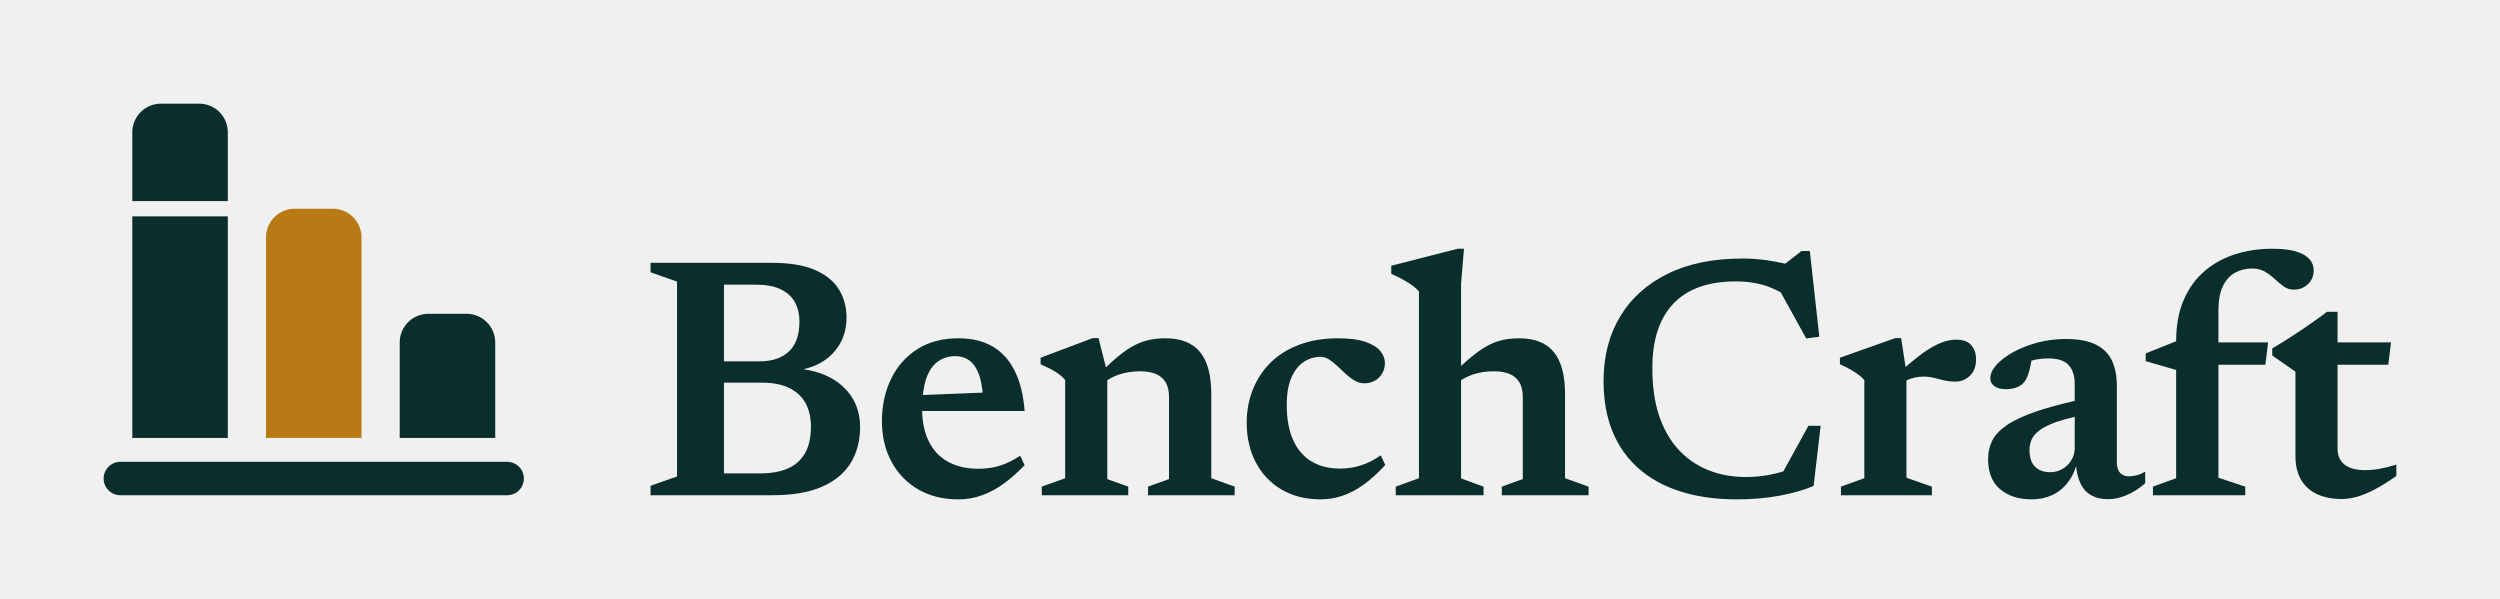
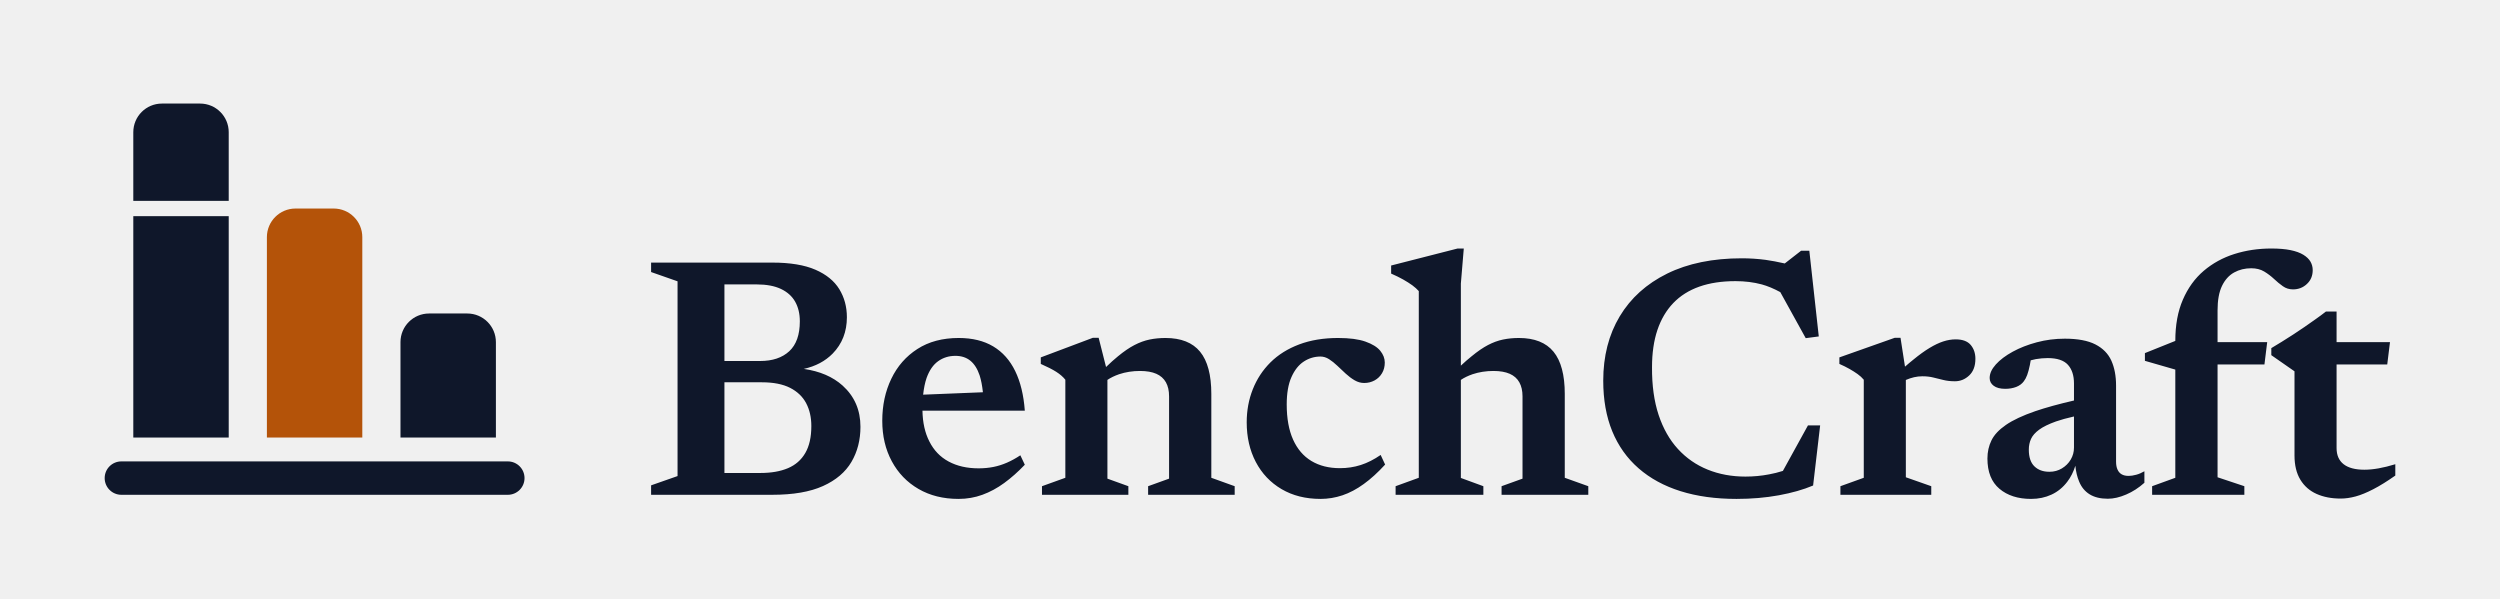
- <svg xmlns="http://www.w3.org/2000/svg" viewBox="-30.15 -144.05 727.18 174.20" role="img" aria-label="BenchCraft">
+ <svg xmlns="http://www.w3.org/2000/svg" viewBox="-30.15 -144.05 727.18 174.20" width="727" height="174" role="img" aria-label="BenchCraft">
  <g transform="translate(-5.56 -125.01) scale(1.38902)">
-     <defs>
-       <mask id="e1-cut" maskUnits="userSpaceOnUse" x="0" y="0" width="96" height="96">
-         <rect width="96" height="96" fill="#fff" />
-         <rect x="8" y="28.4" width="24" height="3.2" fill="#000" />
-       </mask>
-     </defs>
-     <path d="M10 78V14A6 6 0 0 1 16 8H24A6 6 0 0 1 30 14V78Z" fill="#0A2E2B" mask="url(#e1-cut)" />
-     <path d="M38 78V36A6 6 0 0 1 44 30H52A6 6 0 0 1 58 36V78Z" fill="#B87A14" />
-     <path d="M66 78V58A6 6 0 0 1 72 52H80A6 6 0 0 1 86 58V78Z" fill="#0A2E2B" />
-     <rect x="4" y="83" width="88" height="7" rx="3.5" fill="#0A2E2B" />
+     <path d="M10 28.4V14A6 6 0 0 1 16 8H24A6 6 0 0 1 30 14V28.4H10Z" fill="#0F172A" />
+     <path d="M10 78V31.6H30V78H10Z" fill="#0F172A" />
+     <path d="M38 78V36A6 6 0 0 1 44 30H52A6 6 0 0 1 58 36V78Z" fill="#B45309" />
+     <path d="M66 78V58A6 6 0 0 1 72 52H80A6 6 0 0 1 86 58V78Z" fill="#0F172A" />
+     <rect x="4" y="83" width="88" height="7" rx="3.5" fill="#0F172A" />
  </g>
-   <path transform="translate(155.08 0)" d="M39.3 0L4 0L4 -2.75L11.7 -5.45L11.7 -62.15L4 -64.85L4 -67.6L39.3 -67.6Q47.05 -67.6 51.83 -65.53Q56.6 -63.45 58.8 -59.85Q61 -56.25 61 -51.7L61 -51.7Q61 -45.35 56.85 -41.1L56.85 -41.1Q53.6 -37.8 48.45 -36.65L48.45 -36.65Q55.45 -35.65 59.75 -31.8L59.75 -31.8Q64.95 -27.1 64.95 -19.8L64.95 -19.8Q64.95 -14.05 62.33 -9.58Q59.7 -5.1 54.05 -2.55Q48.4 0 39.3 0L39.3 0M36.25 -32.75L25.35 -32.75L25.35 -6.35L35.85 -6.35Q40.55 -6.35 43.85 -7.75Q47.15 -9.15 48.9 -12.18Q50.65 -15.2 50.65 -20L50.65 -20Q50.65 -23.8 49.15 -26.65Q47.65 -29.5 44.48 -31.13Q41.3 -32.75 36.25 -32.75L36.25 -32.75M34.7 -61.25L25.35 -61.25L25.35 -38.95L35.75 -38.95Q41.15 -38.95 44.23 -41.8Q47.3 -44.65 47.3 -50.5L47.3 -50.5Q47.3 -53.8 45.95 -56.2Q44.6 -58.6 41.8 -59.93Q39 -61.25 34.7 -61.25L34.7 -61.25M93.55 -45.65L93.55 -45.65Q99.5 -45.65 103.6 -43.2Q107.7 -40.75 110 -36.02Q112.3 -31.3 112.8 -24.5L112.8 -24.5L83 -24.5Q83.1 -19.25 85 -15.55L85 -15.55Q86.95 -11.65 90.63 -9.68Q94.3 -7.7 99.35 -7.7L99.35 -7.7Q101.6 -7.7 103.63 -8.1Q105.65 -8.5 107.6 -9.35Q109.55 -10.2 111.5 -11.5L111.5 -11.5L112.8 -8.75Q109.85 -5.65 106.8 -3.43Q103.75 -1.2 100.45 0Q97.15 1.2 93.5 1.2L93.5 1.2Q86.85 1.2 81.85 -1.7Q76.85 -4.6 74.08 -9.75Q71.3 -14.9 71.3 -21.55L71.3 -21.55Q71.3 -28.3 73.93 -33.77Q76.55 -39.25 81.53 -42.45Q86.5 -45.65 93.55 -45.65M83.2 -29.15L83.2 -29.15L100.6 -29.85Q100.3 -32.7 99.65 -34.75L99.65 -34.75Q98.7 -37.6 96.95 -39.03Q95.2 -40.45 92.6 -40.45L92.6 -40.45Q89.75 -40.45 87.58 -38.9Q85.4 -37.35 84.2 -34L84.2 -34Q83.5 -31.95 83.2 -29.15M148.7 0L148.7 -2.5L154.8 -4.7L154.8 -28.65Q154.8 -31.1 153.88 -32.75Q152.95 -34.4 151.08 -35.23Q149.2 -36.05 146.35 -36.05L146.35 -36.05Q143.1 -36.05 140.25 -35.1L140.25 -35.1Q138.25 -34.4 136.85 -33.45L136.85 -33.45L136.85 -4.7L142.95 -2.5L142.95 0L117.8 0L117.8 -2.5L124.6 -4.95L124.6 -33.5Q123.6 -34.75 121.95 -35.8Q120.3 -36.85 117.45 -38.1L117.45 -38.1L117.45 -40L132.6 -45.7L134.3 -45.7L136.45 -37.2Q138.3 -39 139.9 -40.3L139.9 -40.3Q142.5 -42.45 144.73 -43.6Q146.95 -44.75 149.13 -45.2Q151.3 -45.65 153.75 -45.65L153.75 -45.65Q160.55 -45.65 163.83 -41.65Q167.1 -37.65 167.1 -29.35L167.1 -29.35L167.1 -4.95L173.9 -2.5L173.9 0L148.7 0M204 -45.65L204 -45.65Q209 -45.65 211.97 -44.6Q214.95 -43.55 216.28 -41.93Q217.6 -40.3 217.6 -38.5L217.6 -38.5Q217.6 -36.75 216.8 -35.4Q216 -34.05 214.63 -33.3Q213.25 -32.55 211.6 -32.55L211.6 -32.55Q210.15 -32.55 208.82 -33.33Q207.5 -34.1 206.25 -35.25Q205 -36.4 203.8 -37.55Q202.6 -38.7 201.38 -39.48Q200.15 -40.25 198.9 -40.25L198.9 -40.25Q196.25 -40.25 194.03 -38.8Q191.8 -37.35 190.43 -34.27Q189.05 -31.2 189.05 -26.3L189.05 -26.3Q189.05 -20.2 190.9 -16.07Q192.75 -11.95 196.22 -9.85Q199.7 -7.75 204.55 -7.75L204.55 -7.75Q207.75 -7.75 210.63 -8.68Q213.5 -9.6 216.4 -11.6L216.4 -11.6L217.7 -8.8Q214.55 -5.35 211.47 -3.13Q208.4 -0.9 205.28 0.15Q202.15 1.2 198.9 1.2L198.9 1.2Q192.4 1.2 187.55 -1.65Q182.7 -4.5 180.05 -9.55Q177.4 -14.6 177.4 -21.1L177.4 -21.1Q177.4 -26.25 179.18 -30.73Q180.95 -35.2 184.32 -38.55Q187.7 -41.9 192.68 -43.78Q197.65 -45.65 204 -45.65M251.6 0L251.6 -2.5L257.7 -4.7L257.7 -28.65Q257.7 -31.1 256.77 -32.75Q255.85 -34.4 253.97 -35.23Q252.1 -36.05 249.25 -36.05L249.25 -36.05Q246 -36.05 243.15 -35.1L243.15 -35.1Q241.15 -34.4 239.75 -33.45L239.75 -33.45L239.75 -4.9L246.3 -2.5L246.3 0L220.75 0L220.75 -2.5L227.5 -4.95L227.5 -59.3Q226.75 -60.15 225.63 -60.98Q224.5 -61.8 222.95 -62.68Q221.4 -63.55 219.45 -64.4L219.45 -64.4L219.45 -66.75L238.8 -71.7L240.6 -71.7L239.75 -61.5L239.75 -37.6Q241.4 -39.15 242.85 -40.3L242.85 -40.3Q245.45 -42.45 247.65 -43.6Q249.85 -44.75 252.03 -45.2Q254.2 -45.65 256.65 -45.65L256.65 -45.65Q263.45 -45.65 266.73 -41.65Q270 -37.65 270 -29.35L270 -29.35L270 -4.95L276.85 -2.5L276.85 0L251.6 0M322.6 -5.3L322.6 -5.3Q326.15 -5.3 329.5 -5.95L329.5 -5.95Q331.45 -6.3 333.5 -6.95L333.5 -6.95L340.8 -20.2L344.35 -20.2L342.3 -2.7Q338.05 -0.9 332.3 0.15Q326.55 1.2 320 1.2L320 1.2Q310.9 1.2 303.72 -1.05Q296.55 -3.3 291.5 -7.7Q286.45 -12.1 283.82 -18.5Q281.2 -24.9 281.2 -33.2L281.2 -33.2Q281.2 -43.95 286 -51.95Q290.8 -59.95 299.82 -64.4Q308.85 -68.85 321.55 -68.85L321.55 -68.85Q325.05 -68.85 328.45 -68.4L328.45 -68.4Q330.95 -68.05 334.05 -67.35L334.05 -67.35L338.8 -71.05L341.2 -71.05L343.95 -46.1L340.15 -45.6L332.75 -59Q329.9 -60.55 327.35 -61.25L327.35 -61.25Q323.8 -62.2 319.7 -62.2L319.7 -62.2Q313.7 -62.2 309.17 -60.6Q304.65 -59 301.6 -55.83Q298.55 -52.65 296.97 -47.98Q295.4 -43.3 295.4 -37.15L295.4 -37.15Q295.35 -29.2 297.32 -23.25Q299.3 -17.3 302.95 -13.33Q306.6 -9.35 311.6 -7.33Q316.6 -5.3 322.6 -5.3M383.8 -45.25L383.8 -45.25Q386.8 -45.25 388.18 -43.63Q389.55 -42 389.55 -39.6L389.55 -39.6Q389.55 -36.45 387.75 -34.75Q385.95 -33.05 383.6 -33.05L383.6 -33.05Q381.7 -33.05 380.2 -33.43Q378.7 -33.8 377.27 -34.15Q375.85 -34.5 374.1 -34.5L374.1 -34.5Q372.9 -34.5 371.7 -34.23Q370.5 -33.95 369.35 -33.45L369.35 -33.45Q369.3 -33.4 369.3 -33.4L369.3 -33.4L369.3 -5.1L376.7 -2.5L376.7 0L350.25 0L350.25 -2.5L357.05 -4.95L357.05 -33.5Q356.3 -34.4 355.25 -35.15Q354.2 -35.9 352.88 -36.65Q351.55 -37.4 349.95 -38.1L349.95 -38.1L349.95 -40L366.05 -45.7L367.75 -45.7L369.05 -37.3Q370.35 -38.45 371.55 -39.4L371.55 -39.4Q374.05 -41.45 376.2 -42.75Q378.35 -44.05 380.2 -44.65Q382.05 -45.25 383.8 -45.25M418.25 -27.45L418.25 -27.45L418.25 -32.4Q418.25 -35.9 416.48 -37.85Q414.7 -39.8 410.6 -39.8L410.6 -39.8Q408.9 -39.8 407.15 -39.5L407.15 -39.5Q406.35 -39.35 405.65 -39.15L405.65 -39.15Q405.55 -38.4 405.4 -37.75L405.4 -37.75Q405.05 -36.05 404.63 -34.9Q404.2 -33.75 403.65 -33.05L403.65 -33.05Q402.85 -31.95 401.43 -31.4Q400 -30.85 398.25 -30.85L398.25 -30.85Q396.05 -30.85 394.88 -31.73Q393.7 -32.6 393.7 -34L393.7 -34Q393.7 -35.95 395.5 -37.95Q397.3 -39.95 400.4 -41.65Q403.5 -43.35 407.43 -44.4Q411.35 -45.45 415.6 -45.45L415.6 -45.45Q421.2 -45.45 424.48 -43.78Q427.75 -42.1 429.13 -39.05Q430.5 -36 430.5 -31.8L430.5 -31.8L430.5 -9.65Q430.5 -8.25 430.93 -7.33Q431.35 -6.4 432.15 -5.95Q432.95 -5.5 434.15 -5.5L434.15 -5.5Q435.15 -5.5 436.35 -5.83Q437.55 -6.15 438.75 -6.85L438.75 -6.85L438.75 -3.5Q436.3 -1.3 433.45 -0.08Q430.6 1.15 428.1 1.15L428.1 1.15Q424.9 1.15 422.82 -0.13Q420.75 -1.4 419.75 -3.85L419.75 -3.85Q418.9 -5.85 418.65 -8.45L418.65 -8.45Q417.8 -5.75 416.3 -3.8L416.3 -3.8Q414.4 -1.3 411.7 -0.05Q409 1.2 405.75 1.2L405.75 1.2Q400.05 1.2 396.55 -1.75Q393.05 -4.7 393.05 -10.55L393.05 -10.55Q393.05 -13.45 394.23 -15.85Q395.4 -18.25 398.45 -20.35Q401.5 -22.45 407 -24.35L407 -24.35Q411.55 -25.9 418.25 -27.45M418.25 -13.75L418.25 -22.8Q415.15 -22.1 413 -21.35L413 -21.35Q409.8 -20.2 408.1 -18.95Q406.4 -17.7 405.75 -16.28Q405.1 -14.85 405.1 -13.15L405.1 -13.15Q405.1 -9.85 406.73 -8.28Q408.35 -6.7 411.1 -6.7L411.1 -6.7Q413.1 -6.7 414.73 -7.68Q416.35 -8.65 417.3 -10.25Q418.25 -11.85 418.25 -13.75L418.25 -13.75M460.05 -37.95L460.05 -5.1L467.85 -2.5L467.85 0L441 0L441 -2.5L447.75 -4.95L447.75 -36.45L438.9 -39L438.9 -41.25L447.75 -44.8Q447.75 -51.75 449.95 -56.8L449.95 -56.8Q452.15 -61.9 456.02 -65.2Q459.9 -68.5 464.95 -70.1Q470 -71.7 475.7 -71.7L475.7 -71.7Q479 -71.7 481.3 -71.23Q483.6 -70.75 485.02 -69.88Q486.45 -69 487.1 -67.88Q487.75 -66.75 487.75 -65.4L487.75 -65.4Q487.75 -62.95 486.07 -61.38Q484.4 -59.8 482 -59.8L482 -59.8Q480.35 -59.8 479.05 -60.73Q477.75 -61.65 476.48 -62.85Q475.2 -64.05 473.63 -65Q472.05 -65.95 469.85 -65.95L469.85 -65.95Q467.1 -65.95 464.88 -64.73Q462.65 -63.5 461.35 -60.83Q460.05 -58.15 460.05 -53.7L460.05 -53.7L460.05 -44.45L474.5 -44.45L473.7 -37.95L460.05 -37.95M494.7 -37.95L494.7 -13.6Q494.7 -10.5 496.75 -8.9Q498.8 -7.3 502.8 -7.3L502.8 -7.3Q504.7 -7.3 506.95 -7.7Q509.2 -8.1 511.8 -8.9L511.8 -8.9L511.8 -5.6Q508.25 -3.1 505.4 -1.63Q502.55 -0.15 500.25 0.48Q497.95 1.1 495.9 1.1L495.9 1.1Q491.9 1.1 488.88 -0.25Q485.85 -1.6 484.15 -4.4Q482.45 -7.2 482.45 -11.45L482.45 -11.45L482.45 -35.95L475.7 -40.65L475.7 -42.7Q477.15 -43.55 478.75 -44.55Q480.35 -45.55 482.03 -46.63Q483.7 -47.7 485.35 -48.85Q487 -50 488.6 -51.13Q490.2 -52.25 491.6 -53.35L491.6 -53.35L494.7 -53.35L494.7 -44.45L510.25 -44.45L509.45 -37.95L494.7 -37.95" fill="#0A2E2B" />
+   <path transform="translate(155.08 0)" d="M39.3 0L4 0L4 -2.75L11.7 -5.45L11.7 -62.15L4 -64.85L4 -67.6L39.3 -67.6Q47.05 -67.6 51.83 -65.53Q56.6 -63.45 58.8 -59.85Q61 -56.25 61 -51.7L61 -51.7Q61 -45.35 56.85 -41.1L56.85 -41.1Q53.6 -37.8 48.45 -36.65L48.45 -36.65Q55.45 -35.65 59.75 -31.8L59.75 -31.8Q64.95 -27.1 64.95 -19.8L64.95 -19.8Q64.95 -14.05 62.33 -9.58Q59.7 -5.1 54.05 -2.55Q48.4 0 39.3 0L39.3 0M36.25 -32.75L25.35 -32.75L25.35 -6.35L35.85 -6.35Q40.55 -6.35 43.85 -7.75Q47.15 -9.15 48.9 -12.18Q50.65 -15.2 50.65 -20L50.65 -20Q50.65 -23.8 49.15 -26.65Q47.65 -29.5 44.48 -31.13Q41.3 -32.75 36.25 -32.75L36.25 -32.75M34.7 -61.25L25.35 -61.25L25.35 -38.95L35.75 -38.95Q41.15 -38.95 44.23 -41.8Q47.3 -44.65 47.3 -50.5L47.3 -50.5Q47.3 -53.8 45.95 -56.2Q44.6 -58.6 41.8 -59.93Q39 -61.25 34.7 -61.25L34.7 -61.25M93.55 -45.65L93.55 -45.65Q99.5 -45.65 103.6 -43.2Q107.7 -40.75 110 -36.02Q112.3 -31.3 112.8 -24.5L112.8 -24.5L83 -24.5Q83.1 -19.25 85 -15.55L85 -15.55Q86.95 -11.65 90.63 -9.68Q94.3 -7.7 99.35 -7.7L99.35 -7.7Q101.6 -7.7 103.63 -8.1Q105.65 -8.5 107.6 -9.35Q109.55 -10.2 111.5 -11.5L111.5 -11.5L112.8 -8.75Q109.85 -5.65 106.8 -3.43Q103.75 -1.2 100.45 0Q97.15 1.2 93.5 1.2L93.5 1.2Q86.85 1.2 81.85 -1.7Q76.85 -4.6 74.08 -9.75Q71.3 -14.9 71.3 -21.55L71.3 -21.55Q71.3 -28.3 73.93 -33.77Q76.55 -39.25 81.53 -42.45Q86.5 -45.65 93.55 -45.65M83.2 -29.15L83.2 -29.15L100.6 -29.85Q100.3 -32.7 99.65 -34.75L99.65 -34.75Q98.7 -37.6 96.95 -39.03Q95.2 -40.45 92.6 -40.45L92.6 -40.45Q89.75 -40.45 87.58 -38.9Q85.4 -37.35 84.2 -34L84.2 -34Q83.5 -31.95 83.2 -29.15M148.7 0L148.7 -2.5L154.8 -4.7L154.8 -28.65Q154.8 -31.1 153.88 -32.75Q152.95 -34.4 151.08 -35.23Q149.2 -36.05 146.35 -36.05L146.35 -36.05Q143.1 -36.05 140.25 -35.1L140.25 -35.1Q138.25 -34.4 136.85 -33.45L136.85 -33.45L136.85 -4.7L142.95 -2.5L142.95 0L117.8 0L117.8 -2.5L124.6 -4.95L124.6 -33.5Q123.6 -34.75 121.95 -35.8Q120.3 -36.85 117.45 -38.1L117.45 -38.1L117.45 -40L132.6 -45.7L134.3 -45.7L136.45 -37.2Q138.3 -39 139.9 -40.3L139.9 -40.3Q142.5 -42.45 144.73 -43.6Q146.95 -44.75 149.13 -45.2Q151.3 -45.65 153.75 -45.65L153.75 -45.65Q160.55 -45.65 163.83 -41.65Q167.1 -37.65 167.1 -29.35L167.1 -29.35L167.1 -4.95L173.9 -2.5L173.9 0L148.7 0M204 -45.65L204 -45.65Q209 -45.65 211.97 -44.6Q214.95 -43.55 216.28 -41.93Q217.6 -40.3 217.6 -38.5L217.6 -38.5Q217.6 -36.75 216.8 -35.4Q216 -34.05 214.63 -33.3Q213.25 -32.55 211.6 -32.55L211.6 -32.55Q210.15 -32.55 208.82 -33.33Q207.5 -34.1 206.25 -35.25Q205 -36.4 203.8 -37.55Q202.6 -38.7 201.38 -39.48Q200.15 -40.25 198.9 -40.25L198.9 -40.25Q196.25 -40.25 194.03 -38.8Q191.8 -37.35 190.43 -34.27Q189.05 -31.2 189.05 -26.3L189.05 -26.3Q189.05 -20.2 190.9 -16.07Q192.75 -11.95 196.22 -9.85Q199.7 -7.75 204.55 -7.75L204.55 -7.75Q207.75 -7.75 210.63 -8.68Q213.5 -9.6 216.4 -11.6L216.4 -11.6L217.7 -8.8Q214.55 -5.35 211.47 -3.13Q208.4 -0.9 205.28 0.15Q202.15 1.2 198.9 1.2L198.9 1.2Q192.4 1.2 187.55 -1.65Q182.7 -4.5 180.05 -9.55Q177.4 -14.6 177.4 -21.1L177.4 -21.1Q177.4 -26.25 179.18 -30.73Q180.95 -35.2 184.32 -38.55Q187.7 -41.9 192.68 -43.78Q197.65 -45.65 204 -45.65M251.6 0L251.6 -2.5L257.7 -4.7L257.7 -28.65Q257.7 -31.1 256.77 -32.75Q255.85 -34.4 253.97 -35.23Q252.1 -36.05 249.25 -36.05L249.25 -36.05Q246 -36.05 243.15 -35.1L243.15 -35.1Q241.15 -34.4 239.75 -33.45L239.75 -33.45L239.75 -4.9L246.3 -2.5L246.3 0L220.75 0L220.75 -2.5L227.5 -4.95L227.5 -59.3Q226.75 -60.15 225.63 -60.98Q224.5 -61.8 222.95 -62.68Q221.4 -63.55 219.45 -64.4L219.45 -64.4L219.45 -66.75L238.8 -71.7L240.6 -71.7L239.75 -61.5L239.75 -37.6Q241.4 -39.15 242.85 -40.3L242.85 -40.3Q245.45 -42.45 247.65 -43.6Q249.85 -44.75 252.03 -45.2Q254.2 -45.65 256.65 -45.65L256.65 -45.65Q263.45 -45.65 266.73 -41.65Q270 -37.65 270 -29.35L270 -29.35L270 -4.95L276.85 -2.5L276.85 0L251.6 0M322.6 -5.3L322.6 -5.3Q326.15 -5.3 329.5 -5.95L329.5 -5.95Q331.45 -6.3 333.5 -6.95L333.5 -6.95L340.8 -20.2L344.35 -20.2L342.3 -2.7Q338.05 -0.9 332.3 0.15Q326.55 1.2 320 1.2L320 1.2Q310.9 1.2 303.72 -1.05Q296.55 -3.3 291.5 -7.7Q286.45 -12.1 283.82 -18.5Q281.2 -24.9 281.2 -33.2L281.2 -33.2Q281.2 -43.95 286 -51.95Q290.8 -59.95 299.82 -64.4Q308.85 -68.85 321.55 -68.85L321.55 -68.85Q325.05 -68.85 328.45 -68.4L328.45 -68.4Q330.95 -68.05 334.05 -67.35L334.05 -67.35L338.8 -71.05L341.2 -71.05L343.95 -46.1L340.15 -45.6L332.75 -59Q329.9 -60.55 327.35 -61.25L327.35 -61.25Q323.8 -62.2 319.7 -62.2L319.7 -62.2Q313.7 -62.2 309.17 -60.6Q304.65 -59 301.6 -55.83Q298.55 -52.65 296.97 -47.98Q295.4 -43.3 295.4 -37.15L295.4 -37.15Q295.35 -29.2 297.32 -23.25Q299.3 -17.3 302.95 -13.33Q306.6 -9.35 311.6 -7.33Q316.6 -5.3 322.6 -5.3M383.8 -45.25L383.8 -45.25Q386.8 -45.25 388.18 -43.63Q389.55 -42 389.55 -39.6L389.55 -39.6Q389.55 -36.45 387.75 -34.75Q385.95 -33.05 383.6 -33.05L383.6 -33.05Q381.7 -33.05 380.2 -33.43Q378.7 -33.8 377.27 -34.15Q375.85 -34.5 374.1 -34.5L374.1 -34.5Q372.9 -34.5 371.7 -34.23Q370.5 -33.95 369.35 -33.45L369.35 -33.45Q369.3 -33.4 369.3 -33.4L369.3 -33.4L369.3 -5.1L376.7 -2.5L376.7 0L350.25 0L350.25 -2.5L357.05 -4.95L357.05 -33.5Q356.3 -34.4 355.25 -35.15Q354.2 -35.9 352.88 -36.65Q351.55 -37.4 349.95 -38.1L349.95 -38.1L349.95 -40L366.05 -45.7L367.75 -45.7L369.05 -37.3Q370.35 -38.45 371.55 -39.4L371.55 -39.4Q374.05 -41.45 376.2 -42.75Q378.35 -44.05 380.2 -44.65Q382.05 -45.25 383.8 -45.25M418.25 -27.45L418.25 -27.45L418.25 -32.4Q418.25 -35.9 416.48 -37.85Q414.7 -39.8 410.6 -39.8L410.6 -39.8Q408.9 -39.8 407.15 -39.5L407.15 -39.5Q406.35 -39.35 405.65 -39.15L405.65 -39.15Q405.55 -38.4 405.4 -37.75L405.4 -37.75Q405.05 -36.05 404.63 -34.9Q404.2 -33.75 403.65 -33.05L403.65 -33.05Q402.85 -31.95 401.43 -31.4Q400 -30.85 398.25 -30.85L398.25 -30.85Q396.05 -30.85 394.88 -31.73Q393.7 -32.6 393.7 -34L393.7 -34Q393.7 -35.95 395.5 -37.95Q397.3 -39.95 400.4 -41.65Q403.5 -43.35 407.43 -44.4Q411.35 -45.45 415.6 -45.45L415.6 -45.45Q421.2 -45.45 424.48 -43.78Q427.75 -42.1 429.13 -39.05Q430.5 -36 430.5 -31.8L430.5 -31.8L430.5 -9.65Q430.5 -8.25 430.93 -7.33Q431.35 -6.4 432.15 -5.95Q432.95 -5.5 434.15 -5.5L434.15 -5.5Q435.15 -5.5 436.35 -5.83Q437.55 -6.15 438.75 -6.85L438.75 -6.85L438.75 -3.5Q436.3 -1.3 433.45 -0.08Q430.6 1.15 428.1 1.15L428.1 1.15Q424.9 1.15 422.82 -0.13Q420.75 -1.4 419.75 -3.85L419.75 -3.85Q418.9 -5.85 418.65 -8.45L418.65 -8.45Q417.8 -5.75 416.3 -3.8L416.3 -3.8Q414.4 -1.3 411.7 -0.05Q409 1.2 405.75 1.2L405.75 1.2Q400.05 1.2 396.55 -1.75Q393.05 -4.7 393.05 -10.55L393.05 -10.55Q393.05 -13.45 394.23 -15.85Q395.4 -18.25 398.45 -20.35Q401.5 -22.45 407 -24.35L407 -24.35Q411.55 -25.9 418.25 -27.45M418.25 -13.75L418.25 -22.8Q415.15 -22.1 413 -21.35L413 -21.35Q409.8 -20.2 408.1 -18.95Q406.4 -17.7 405.75 -16.28Q405.1 -14.85 405.1 -13.15L405.1 -13.15Q405.1 -9.85 406.73 -8.28Q408.35 -6.7 411.1 -6.7L411.1 -6.7Q413.1 -6.7 414.73 -7.68Q416.35 -8.65 417.3 -10.25Q418.25 -11.85 418.25 -13.75L418.25 -13.75M460.05 -37.95L460.05 -5.1L467.85 -2.5L467.85 0L441 0L441 -2.5L447.75 -4.95L447.75 -36.45L438.9 -39L438.9 -41.25L447.75 -44.8Q447.75 -51.75 449.95 -56.8L449.95 -56.8Q452.15 -61.9 456.02 -65.2Q459.9 -68.5 464.95 -70.1Q470 -71.7 475.7 -71.7L475.7 -71.7Q479 -71.7 481.3 -71.23Q483.6 -70.75 485.02 -69.88Q486.45 -69 487.1 -67.88Q487.75 -66.75 487.75 -65.4L487.75 -65.4Q487.75 -62.95 486.07 -61.38Q484.4 -59.8 482 -59.8L482 -59.8Q480.35 -59.8 479.05 -60.73Q477.75 -61.65 476.48 -62.85Q475.2 -64.05 473.63 -65Q472.05 -65.95 469.85 -65.95L469.85 -65.95Q467.1 -65.95 464.88 -64.73Q462.65 -63.5 461.35 -60.83Q460.05 -58.15 460.05 -53.7L460.05 -53.7L460.05 -44.45L474.5 -44.45L473.7 -37.95L460.05 -37.95M494.7 -37.95L494.7 -13.6Q494.7 -10.5 496.75 -8.9Q498.8 -7.3 502.8 -7.3L502.8 -7.3Q504.7 -7.3 506.95 -7.7Q509.2 -8.1 511.8 -8.9L511.8 -8.9L511.8 -5.6Q508.25 -3.1 505.4 -1.63Q502.55 -0.15 500.25 0.48Q497.95 1.1 495.9 1.1L495.9 1.1Q491.9 1.1 488.88 -0.25Q485.85 -1.6 484.15 -4.4Q482.45 -7.2 482.45 -11.45L482.45 -11.45L482.45 -35.95L475.7 -40.65L475.7 -42.7Q477.15 -43.55 478.75 -44.55Q480.35 -45.55 482.03 -46.63Q483.7 -47.7 485.35 -48.85Q487 -50 488.6 -51.13Q490.2 -52.25 491.6 -53.35L491.6 -53.35L494.7 -53.35L494.7 -44.45L510.25 -44.45L509.45 -37.95L494.7 -37.95" fill="#0F172A" />
</svg>
